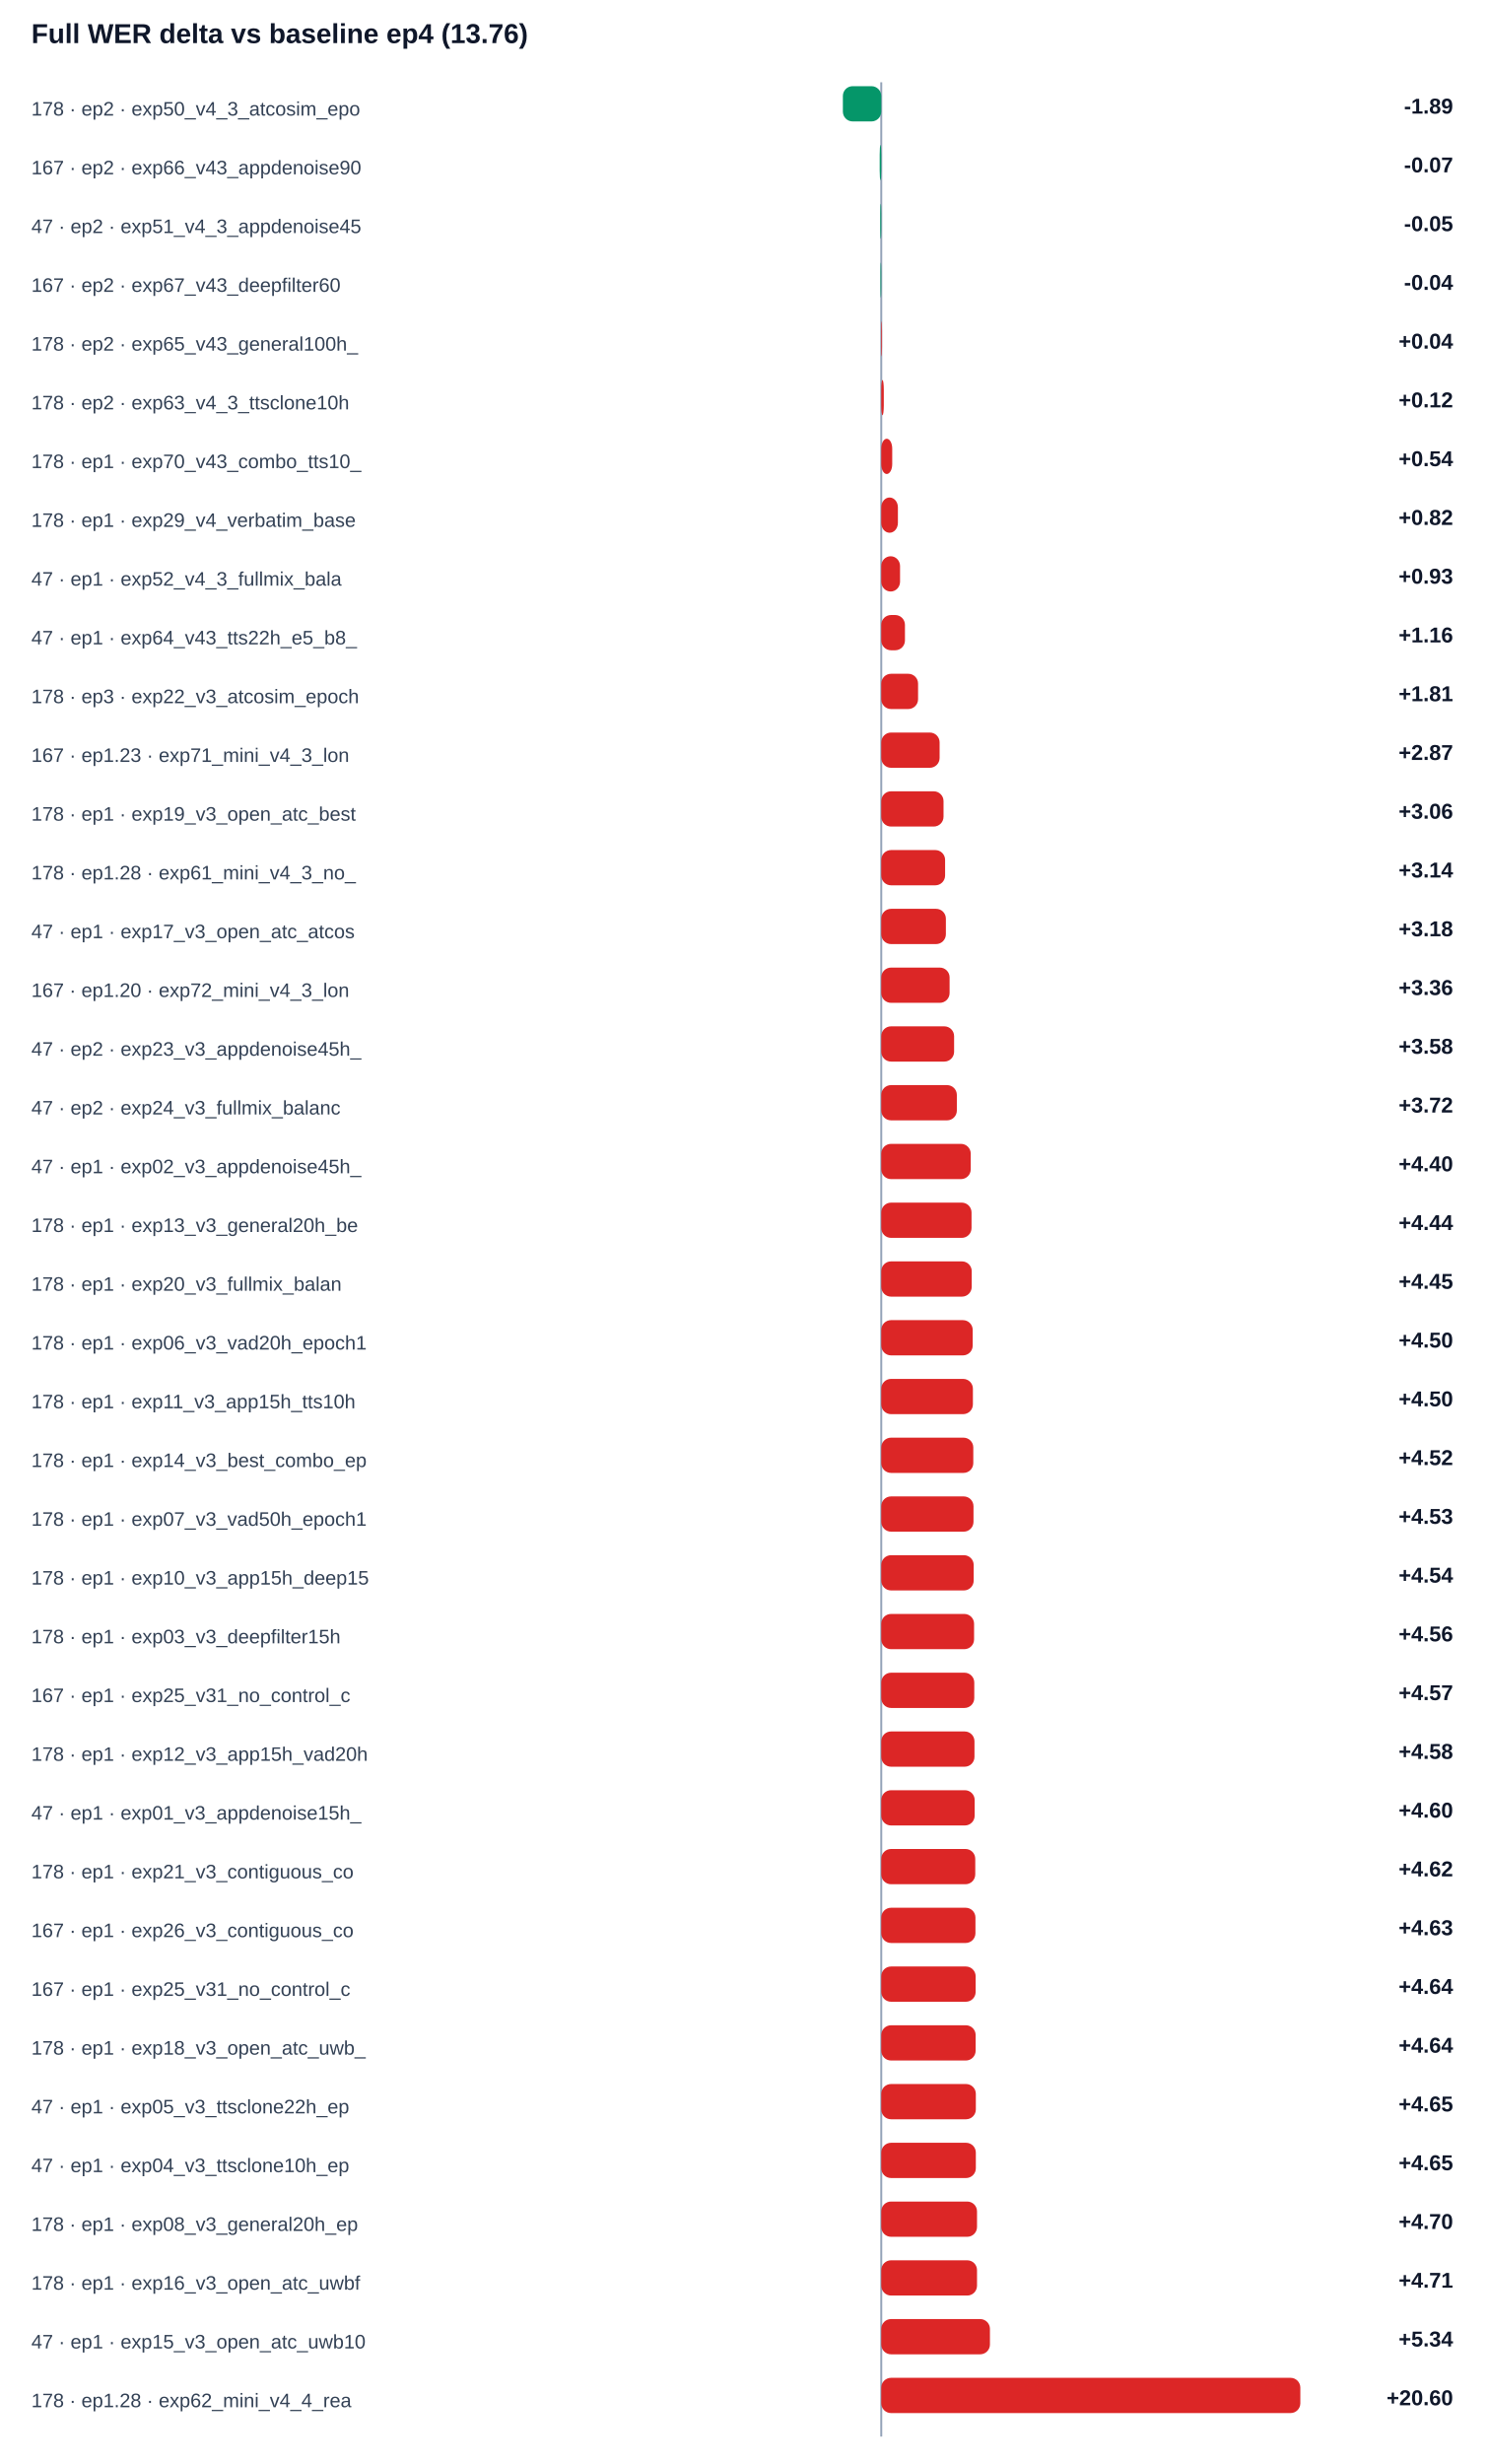
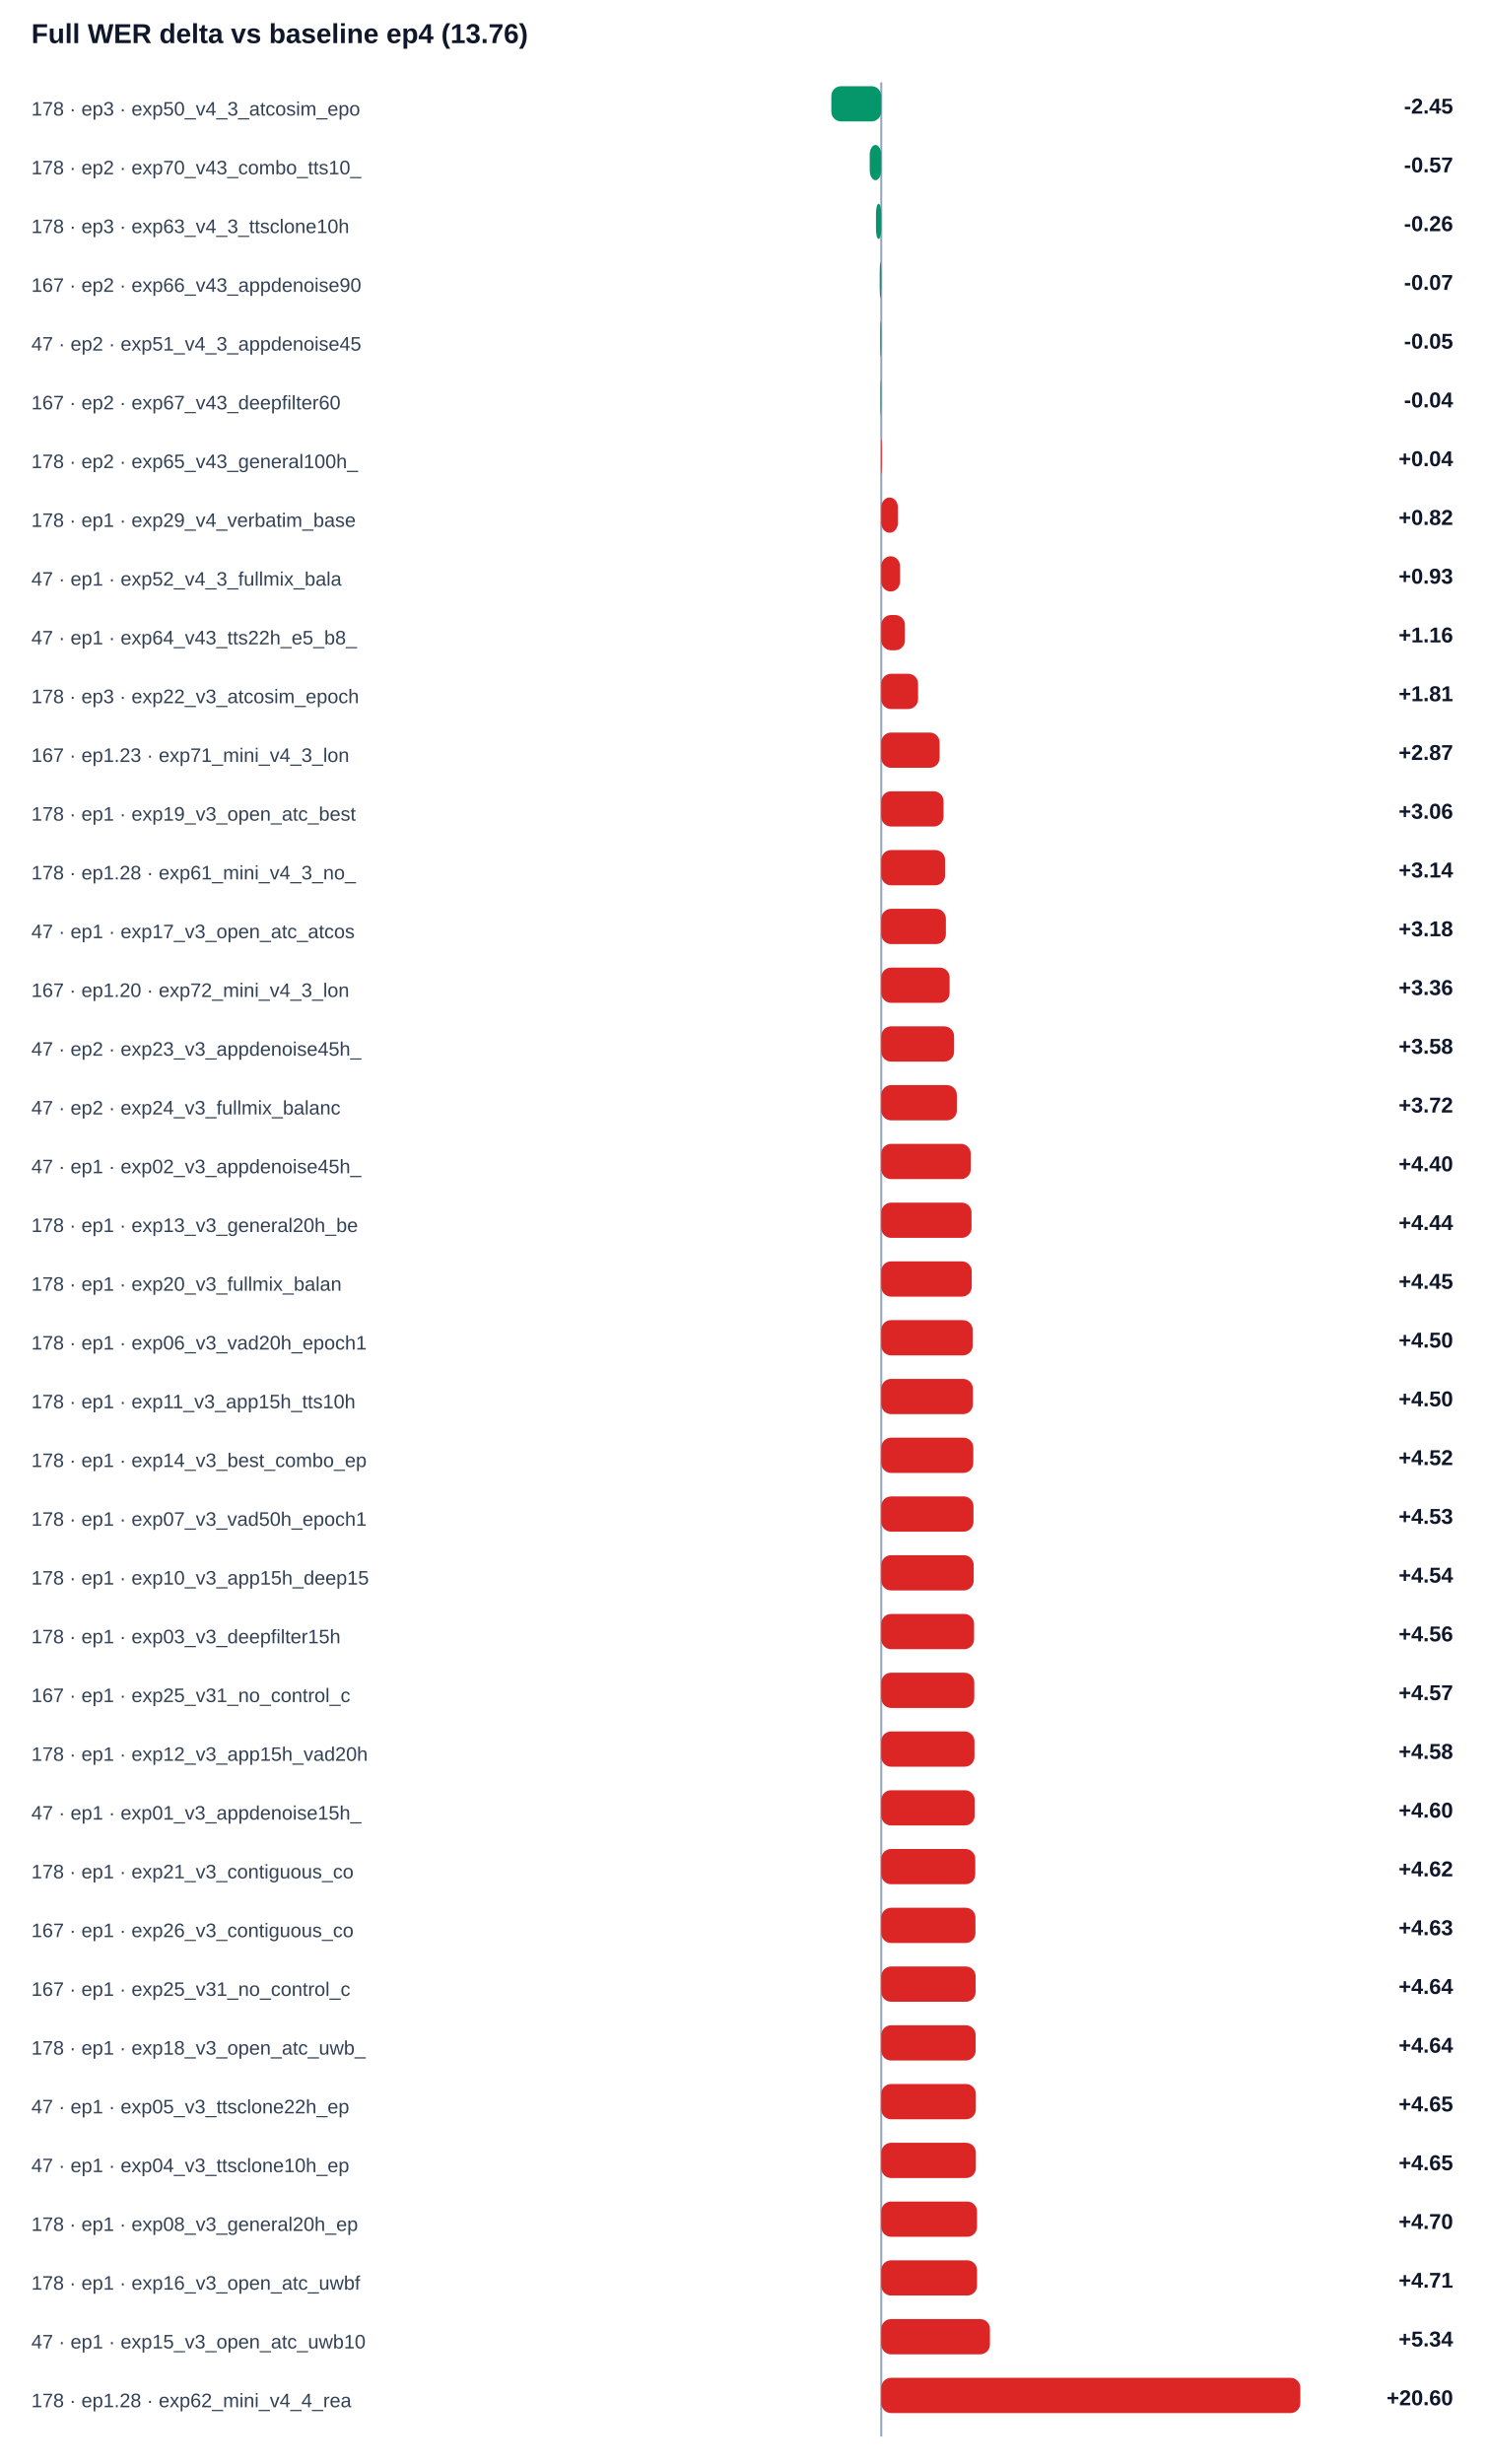
<svg xmlns="http://www.w3.org/2000/svg" width="100%" viewBox="0 0 760 1258" style="max-width:760px;background:#ffffff;border:1px solid #e5e7eb;border-radius:10px;">
  <text x="16.0" y="22.0" font-size="14" fill="#0f172a" text-anchor="start" font-family="Arial, sans-serif" font-weight="700">Full WER delta vs baseline ep4 (13.76)</text>
  <line x1="450" y1="42" x2="450" y2="1244" stroke="#94a3b8" />
-   <text x="16.0" y="59.0" font-size="10" fill="#334155" text-anchor="start" font-family="Arial, sans-serif" font-weight="400">178 · ep2 · exp50_v4_3_atcosim_epo</text>
-   <rect x="430.4" y="44" width="19.6" height="18" rx="5" fill="#059669" />
-   <text x="742.0" y="58.0" font-size="11" fill="#0f172a" text-anchor="end" font-family="Arial, sans-serif" font-weight="700">-1.89</text>
-   <text x="16.0" y="89.0" font-size="10" fill="#334155" text-anchor="start" font-family="Arial, sans-serif" font-weight="400">167 · ep2 · exp66_v43_appdenoise90</text>
-   <rect x="449.2" y="74" width="0.8" height="18" rx="5" fill="#059669" />
-   <text x="742.0" y="88.0" font-size="11" fill="#0f172a" text-anchor="end" font-family="Arial, sans-serif" font-weight="700">-0.07</text>
-   <text x="16.0" y="119.0" font-size="10" fill="#334155" text-anchor="start" font-family="Arial, sans-serif" font-weight="400">47 · ep2 · exp51_v4_3_appdenoise45</text>
-   <rect x="449.5" y="104" width="0.5" height="18" rx="5" fill="#059669" />
-   <text x="742.0" y="118.0" font-size="11" fill="#0f172a" text-anchor="end" font-family="Arial, sans-serif" font-weight="700">-0.05</text>
-   <text x="16.0" y="149.0" font-size="10" fill="#334155" text-anchor="start" font-family="Arial, sans-serif" font-weight="400">167 · ep2 · exp67_v43_deepfilter60</text>
-   <rect x="449.6" y="134" width="0.4" height="18" rx="5" fill="#059669" />
-   <text x="742.0" y="148.0" font-size="11" fill="#0f172a" text-anchor="end" font-family="Arial, sans-serif" font-weight="700">-0.04</text>
-   <text x="16.0" y="179.0" font-size="10" fill="#334155" text-anchor="start" font-family="Arial, sans-serif" font-weight="400">178 · ep2 · exp65_v43_general100h_</text>
-   <rect x="450.0" y="164" width="0.4" height="18" rx="5" fill="#dc2626" />
-   <text x="742.0" y="178.0" font-size="11" fill="#0f172a" text-anchor="end" font-family="Arial, sans-serif" font-weight="700">+0.04</text>
-   <text x="16.0" y="209.0" font-size="10" fill="#334155" text-anchor="start" font-family="Arial, sans-serif" font-weight="400">178 · ep2 · exp63_v4_3_ttsclone10h</text>
-   <rect x="450.0" y="194" width="1.3" height="18" rx="5" fill="#dc2626" />
-   <text x="742.0" y="208.0" font-size="11" fill="#0f172a" text-anchor="end" font-family="Arial, sans-serif" font-weight="700">+0.12</text>
-   <text x="16.0" y="239.0" font-size="10" fill="#334155" text-anchor="start" font-family="Arial, sans-serif" font-weight="400">178 · ep1 · exp70_v43_combo_tts10_</text>
-   <rect x="450.0" y="224" width="5.6" height="18" rx="5" fill="#dc2626" />
-   <text x="742.0" y="238.0" font-size="11" fill="#0f172a" text-anchor="end" font-family="Arial, sans-serif" font-weight="700">+0.54</text>
+   <text x="16.0" y="59.0" font-size="10" fill="#334155" text-anchor="start" font-family="Arial, sans-serif" font-weight="400">178 · ep3 · exp50_v4_3_atcosim_epo</text>
+   <rect x="424.5" y="44" width="25.5" height="18" rx="5" fill="#059669" />
+   <text x="742.0" y="58.0" font-size="11" fill="#0f172a" text-anchor="end" font-family="Arial, sans-serif" font-weight="700">-2.45</text>
+   <text x="16.0" y="89.0" font-size="10" fill="#334155" text-anchor="start" font-family="Arial, sans-serif" font-weight="400">178 · ep2 · exp70_v43_combo_tts10_</text>
+   <rect x="444.1" y="74" width="5.9" height="18" rx="5" fill="#059669" />
+   <text x="742.0" y="88.0" font-size="11" fill="#0f172a" text-anchor="end" font-family="Arial, sans-serif" font-weight="700">-0.57</text>
+   <text x="16.0" y="119.0" font-size="10" fill="#334155" text-anchor="start" font-family="Arial, sans-serif" font-weight="400">178 · ep3 · exp63_v4_3_ttsclone10h</text>
+   <rect x="447.3" y="104" width="2.7" height="18" rx="5" fill="#059669" />
+   <text x="742.0" y="118.0" font-size="11" fill="#0f172a" text-anchor="end" font-family="Arial, sans-serif" font-weight="700">-0.26</text>
+   <text x="16.0" y="149.0" font-size="10" fill="#334155" text-anchor="start" font-family="Arial, sans-serif" font-weight="400">167 · ep2 · exp66_v43_appdenoise90</text>
+   <rect x="449.2" y="134" width="0.8" height="18" rx="5" fill="#059669" />
+   <text x="742.0" y="148.0" font-size="11" fill="#0f172a" text-anchor="end" font-family="Arial, sans-serif" font-weight="700">-0.07</text>
+   <text x="16.0" y="179.0" font-size="10" fill="#334155" text-anchor="start" font-family="Arial, sans-serif" font-weight="400">47 · ep2 · exp51_v4_3_appdenoise45</text>
+   <rect x="449.5" y="164" width="0.5" height="18" rx="5" fill="#059669" />
+   <text x="742.0" y="178.0" font-size="11" fill="#0f172a" text-anchor="end" font-family="Arial, sans-serif" font-weight="700">-0.05</text>
+   <text x="16.0" y="209.0" font-size="10" fill="#334155" text-anchor="start" font-family="Arial, sans-serif" font-weight="400">167 · ep2 · exp67_v43_deepfilter60</text>
+   <rect x="449.6" y="194" width="0.4" height="18" rx="5" fill="#059669" />
+   <text x="742.0" y="208.0" font-size="11" fill="#0f172a" text-anchor="end" font-family="Arial, sans-serif" font-weight="700">-0.04</text>
+   <text x="16.0" y="239.0" font-size="10" fill="#334155" text-anchor="start" font-family="Arial, sans-serif" font-weight="400">178 · ep2 · exp65_v43_general100h_</text>
+   <rect x="450.0" y="224" width="0.4" height="18" rx="5" fill="#dc2626" />
+   <text x="742.0" y="238.0" font-size="11" fill="#0f172a" text-anchor="end" font-family="Arial, sans-serif" font-weight="700">+0.04</text>
  <text x="16.0" y="269.0" font-size="10" fill="#334155" text-anchor="start" font-family="Arial, sans-serif" font-weight="400">178 · ep1 · exp29_v4_verbatim_base</text>
  <rect x="450.0" y="254" width="8.5" height="18" rx="5" fill="#dc2626" />
  <text x="742.0" y="268.0" font-size="11" fill="#0f172a" text-anchor="end" font-family="Arial, sans-serif" font-weight="700">+0.82</text>
  <text x="16.0" y="299.0" font-size="10" fill="#334155" text-anchor="start" font-family="Arial, sans-serif" font-weight="400">47 · ep1 · exp52_v4_3_fullmix_bala</text>
  <rect x="450.0" y="284" width="9.6" height="18" rx="5" fill="#dc2626" />
  <text x="742.0" y="298.0" font-size="11" fill="#0f172a" text-anchor="end" font-family="Arial, sans-serif" font-weight="700">+0.93</text>
  <text x="16.0" y="329.0" font-size="10" fill="#334155" text-anchor="start" font-family="Arial, sans-serif" font-weight="400">47 · ep1 · exp64_v43_tts22h_e5_b8_</text>
  <rect x="450.0" y="314" width="12.1" height="18" rx="5" fill="#dc2626" />
  <text x="742.0" y="328.0" font-size="11" fill="#0f172a" text-anchor="end" font-family="Arial, sans-serif" font-weight="700">+1.16</text>
  <text x="16.0" y="359.0" font-size="10" fill="#334155" text-anchor="start" font-family="Arial, sans-serif" font-weight="400">178 · ep3 · exp22_v3_atcosim_epoch</text>
  <rect x="450.0" y="344" width="18.8" height="18" rx="5" fill="#dc2626" />
  <text x="742.0" y="358.0" font-size="11" fill="#0f172a" text-anchor="end" font-family="Arial, sans-serif" font-weight="700">+1.81</text>
  <text x="16.0" y="389.0" font-size="10" fill="#334155" text-anchor="start" font-family="Arial, sans-serif" font-weight="400">167 · ep1.23 · exp71_mini_v4_3_lon</text>
  <rect x="450.0" y="374" width="29.8" height="18" rx="5" fill="#dc2626" />
  <text x="742.0" y="388.0" font-size="11" fill="#0f172a" text-anchor="end" font-family="Arial, sans-serif" font-weight="700">+2.87</text>
  <text x="16.0" y="419.0" font-size="10" fill="#334155" text-anchor="start" font-family="Arial, sans-serif" font-weight="400">178 · ep1 · exp19_v3_open_atc_best</text>
  <rect x="450.0" y="404" width="31.8" height="18" rx="5" fill="#dc2626" />
  <text x="742.0" y="418.0" font-size="11" fill="#0f172a" text-anchor="end" font-family="Arial, sans-serif" font-weight="700">+3.06</text>
  <text x="16.0" y="449.0" font-size="10" fill="#334155" text-anchor="start" font-family="Arial, sans-serif" font-weight="400">178 · ep1.28 · exp61_mini_v4_3_no_</text>
  <rect x="450.0" y="434" width="32.6" height="18" rx="5" fill="#dc2626" />
  <text x="742.0" y="448.0" font-size="11" fill="#0f172a" text-anchor="end" font-family="Arial, sans-serif" font-weight="700">+3.14</text>
  <text x="16.0" y="479.0" font-size="10" fill="#334155" text-anchor="start" font-family="Arial, sans-serif" font-weight="400">47 · ep1 · exp17_v3_open_atc_atcos</text>
  <rect x="450.0" y="464" width="33.0" height="18" rx="5" fill="#dc2626" />
  <text x="742.0" y="478.0" font-size="11" fill="#0f172a" text-anchor="end" font-family="Arial, sans-serif" font-weight="700">+3.18</text>
  <text x="16.0" y="509.0" font-size="10" fill="#334155" text-anchor="start" font-family="Arial, sans-serif" font-weight="400">167 · ep1.20 · exp72_mini_v4_3_lon</text>
  <rect x="450.0" y="494" width="34.9" height="18" rx="5" fill="#dc2626" />
  <text x="742.0" y="508.0" font-size="11" fill="#0f172a" text-anchor="end" font-family="Arial, sans-serif" font-weight="700">+3.36</text>
  <text x="16.0" y="539.0" font-size="10" fill="#334155" text-anchor="start" font-family="Arial, sans-serif" font-weight="400">47 · ep2 · exp23_v3_appdenoise45h_</text>
  <rect x="450.0" y="524" width="37.2" height="18" rx="5" fill="#dc2626" />
  <text x="742.0" y="538.0" font-size="11" fill="#0f172a" text-anchor="end" font-family="Arial, sans-serif" font-weight="700">+3.58</text>
  <text x="16.0" y="569.0" font-size="10" fill="#334155" text-anchor="start" font-family="Arial, sans-serif" font-weight="400">47 · ep2 · exp24_v3_fullmix_balanc</text>
  <rect x="450.0" y="554" width="38.6" height="18" rx="5" fill="#dc2626" />
  <text x="742.0" y="568.0" font-size="11" fill="#0f172a" text-anchor="end" font-family="Arial, sans-serif" font-weight="700">+3.72</text>
  <text x="16.0" y="599.0" font-size="10" fill="#334155" text-anchor="start" font-family="Arial, sans-serif" font-weight="400">47 · ep1 · exp02_v3_appdenoise45h_</text>
  <rect x="450.0" y="584" width="45.7" height="18" rx="5" fill="#dc2626" />
  <text x="742.0" y="598.0" font-size="11" fill="#0f172a" text-anchor="end" font-family="Arial, sans-serif" font-weight="700">+4.40</text>
  <text x="16.0" y="629.0" font-size="10" fill="#334155" text-anchor="start" font-family="Arial, sans-serif" font-weight="400">178 · ep1 · exp13_v3_general20h_be</text>
  <rect x="450.0" y="614" width="46.1" height="18" rx="5" fill="#dc2626" />
  <text x="742.0" y="628.0" font-size="11" fill="#0f172a" text-anchor="end" font-family="Arial, sans-serif" font-weight="700">+4.44</text>
  <text x="16.0" y="659.0" font-size="10" fill="#334155" text-anchor="start" font-family="Arial, sans-serif" font-weight="400">178 · ep1 · exp20_v3_fullmix_balan</text>
  <rect x="450.0" y="644" width="46.2" height="18" rx="5" fill="#dc2626" />
  <text x="742.0" y="658.0" font-size="11" fill="#0f172a" text-anchor="end" font-family="Arial, sans-serif" font-weight="700">+4.45</text>
  <text x="16.0" y="689.0" font-size="10" fill="#334155" text-anchor="start" font-family="Arial, sans-serif" font-weight="400">178 · ep1 · exp06_v3_vad20h_epoch1</text>
  <rect x="450.0" y="674" width="46.7" height="18" rx="5" fill="#dc2626" />
  <text x="742.0" y="688.0" font-size="11" fill="#0f172a" text-anchor="end" font-family="Arial, sans-serif" font-weight="700">+4.50</text>
  <text x="16.0" y="719.0" font-size="10" fill="#334155" text-anchor="start" font-family="Arial, sans-serif" font-weight="400">178 · ep1 · exp11_v3_app15h_tts10h</text>
  <rect x="450.0" y="704" width="46.8" height="18" rx="5" fill="#dc2626" />
  <text x="742.0" y="718.0" font-size="11" fill="#0f172a" text-anchor="end" font-family="Arial, sans-serif" font-weight="700">+4.50</text>
  <text x="16.0" y="749.0" font-size="10" fill="#334155" text-anchor="start" font-family="Arial, sans-serif" font-weight="400">178 · ep1 · exp14_v3_best_combo_ep</text>
  <rect x="450.0" y="734" width="47.0" height="18" rx="5" fill="#dc2626" />
  <text x="742.0" y="748.0" font-size="11" fill="#0f172a" text-anchor="end" font-family="Arial, sans-serif" font-weight="700">+4.52</text>
  <text x="16.0" y="779.0" font-size="10" fill="#334155" text-anchor="start" font-family="Arial, sans-serif" font-weight="400">178 · ep1 · exp07_v3_vad50h_epoch1</text>
  <rect x="450.0" y="764" width="47.1" height="18" rx="5" fill="#dc2626" />
  <text x="742.0" y="778.0" font-size="11" fill="#0f172a" text-anchor="end" font-family="Arial, sans-serif" font-weight="700">+4.53</text>
  <text x="16.0" y="809.0" font-size="10" fill="#334155" text-anchor="start" font-family="Arial, sans-serif" font-weight="400">178 · ep1 · exp10_v3_app15h_deep15</text>
  <rect x="450.0" y="794" width="47.2" height="18" rx="5" fill="#dc2626" />
  <text x="742.0" y="808.0" font-size="11" fill="#0f172a" text-anchor="end" font-family="Arial, sans-serif" font-weight="700">+4.54</text>
  <text x="16.0" y="839.0" font-size="10" fill="#334155" text-anchor="start" font-family="Arial, sans-serif" font-weight="400">178 · ep1 · exp03_v3_deepfilter15h</text>
  <rect x="450.0" y="824" width="47.4" height="18" rx="5" fill="#dc2626" />
  <text x="742.0" y="838.0" font-size="11" fill="#0f172a" text-anchor="end" font-family="Arial, sans-serif" font-weight="700">+4.56</text>
  <text x="16.0" y="869.0" font-size="10" fill="#334155" text-anchor="start" font-family="Arial, sans-serif" font-weight="400">167 · ep1 · exp25_v31_no_control_c</text>
  <rect x="450.0" y="854" width="47.5" height="18" rx="5" fill="#dc2626" />
  <text x="742.0" y="868.0" font-size="11" fill="#0f172a" text-anchor="end" font-family="Arial, sans-serif" font-weight="700">+4.57</text>
  <text x="16.0" y="899.0" font-size="10" fill="#334155" text-anchor="start" font-family="Arial, sans-serif" font-weight="400">178 · ep1 · exp12_v3_app15h_vad20h</text>
  <rect x="450.0" y="884" width="47.6" height="18" rx="5" fill="#dc2626" />
  <text x="742.0" y="898.0" font-size="11" fill="#0f172a" text-anchor="end" font-family="Arial, sans-serif" font-weight="700">+4.58</text>
  <text x="16.0" y="929.0" font-size="10" fill="#334155" text-anchor="start" font-family="Arial, sans-serif" font-weight="400">47 · ep1 · exp01_v3_appdenoise15h_</text>
  <rect x="450.0" y="914" width="47.7" height="18" rx="5" fill="#dc2626" />
  <text x="742.0" y="928.0" font-size="11" fill="#0f172a" text-anchor="end" font-family="Arial, sans-serif" font-weight="700">+4.60</text>
  <text x="16.0" y="959.0" font-size="10" fill="#334155" text-anchor="start" font-family="Arial, sans-serif" font-weight="400">178 · ep1 · exp21_v3_contiguous_co</text>
  <rect x="450.0" y="944" width="48.0" height="18" rx="5" fill="#dc2626" />
  <text x="742.0" y="958.0" font-size="11" fill="#0f172a" text-anchor="end" font-family="Arial, sans-serif" font-weight="700">+4.62</text>
  <text x="16.0" y="989.0" font-size="10" fill="#334155" text-anchor="start" font-family="Arial, sans-serif" font-weight="400">167 · ep1 · exp26_v3_contiguous_co</text>
  <rect x="450.0" y="974" width="48.1" height="18" rx="5" fill="#dc2626" />
  <text x="742.0" y="988.0" font-size="11" fill="#0f172a" text-anchor="end" font-family="Arial, sans-serif" font-weight="700">+4.63</text>
  <text x="16.0" y="1019.0" font-size="10" fill="#334155" text-anchor="start" font-family="Arial, sans-serif" font-weight="400">167 · ep1 · exp25_v31_no_control_c</text>
  <rect x="450.0" y="1004" width="48.2" height="18" rx="5" fill="#dc2626" />
  <text x="742.0" y="1018.0" font-size="11" fill="#0f172a" text-anchor="end" font-family="Arial, sans-serif" font-weight="700">+4.64</text>
  <text x="16.0" y="1049.0" font-size="10" fill="#334155" text-anchor="start" font-family="Arial, sans-serif" font-weight="400">178 · ep1 · exp18_v3_open_atc_uwb_</text>
  <rect x="450.0" y="1034" width="48.2" height="18" rx="5" fill="#dc2626" />
  <text x="742.0" y="1048.0" font-size="11" fill="#0f172a" text-anchor="end" font-family="Arial, sans-serif" font-weight="700">+4.64</text>
  <text x="16.0" y="1079.0" font-size="10" fill="#334155" text-anchor="start" font-family="Arial, sans-serif" font-weight="400">47 · ep1 · exp05_v3_ttsclone22h_ep</text>
  <rect x="450.0" y="1064" width="48.3" height="18" rx="5" fill="#dc2626" />
  <text x="742.0" y="1078.0" font-size="11" fill="#0f172a" text-anchor="end" font-family="Arial, sans-serif" font-weight="700">+4.65</text>
  <text x="16.0" y="1109.0" font-size="10" fill="#334155" text-anchor="start" font-family="Arial, sans-serif" font-weight="400">47 · ep1 · exp04_v3_ttsclone10h_ep</text>
  <rect x="450.0" y="1094" width="48.3" height="18" rx="5" fill="#dc2626" />
  <text x="742.0" y="1108.0" font-size="11" fill="#0f172a" text-anchor="end" font-family="Arial, sans-serif" font-weight="700">+4.65</text>
  <text x="16.0" y="1139.0" font-size="10" fill="#334155" text-anchor="start" font-family="Arial, sans-serif" font-weight="400">178 · ep1 · exp08_v3_general20h_ep</text>
  <rect x="450.0" y="1124" width="48.9" height="18" rx="5" fill="#dc2626" />
  <text x="742.0" y="1138.0" font-size="11" fill="#0f172a" text-anchor="end" font-family="Arial, sans-serif" font-weight="700">+4.70</text>
  <text x="16.0" y="1169.0" font-size="10" fill="#334155" text-anchor="start" font-family="Arial, sans-serif" font-weight="400">178 · ep1 · exp16_v3_open_atc_uwbf</text>
  <rect x="450.0" y="1154" width="48.9" height="18" rx="5" fill="#dc2626" />
  <text x="742.0" y="1168.0" font-size="11" fill="#0f172a" text-anchor="end" font-family="Arial, sans-serif" font-weight="700">+4.71</text>
  <text x="16.0" y="1199.0" font-size="10" fill="#334155" text-anchor="start" font-family="Arial, sans-serif" font-weight="400">47 · ep1 · exp15_v3_open_atc_uwb10</text>
  <rect x="450.0" y="1184" width="55.5" height="18" rx="5" fill="#dc2626" />
  <text x="742.0" y="1198.0" font-size="11" fill="#0f172a" text-anchor="end" font-family="Arial, sans-serif" font-weight="700">+5.34</text>
  <text x="16.0" y="1229.0" font-size="10" fill="#334155" text-anchor="start" font-family="Arial, sans-serif" font-weight="400">178 · ep1.28 · exp62_mini_v4_4_rea</text>
  <rect x="450.0" y="1214" width="214.0" height="18" rx="5" fill="#dc2626" />
  <text x="742.0" y="1228.0" font-size="11" fill="#0f172a" text-anchor="end" font-family="Arial, sans-serif" font-weight="700">+20.60</text>
</svg>
